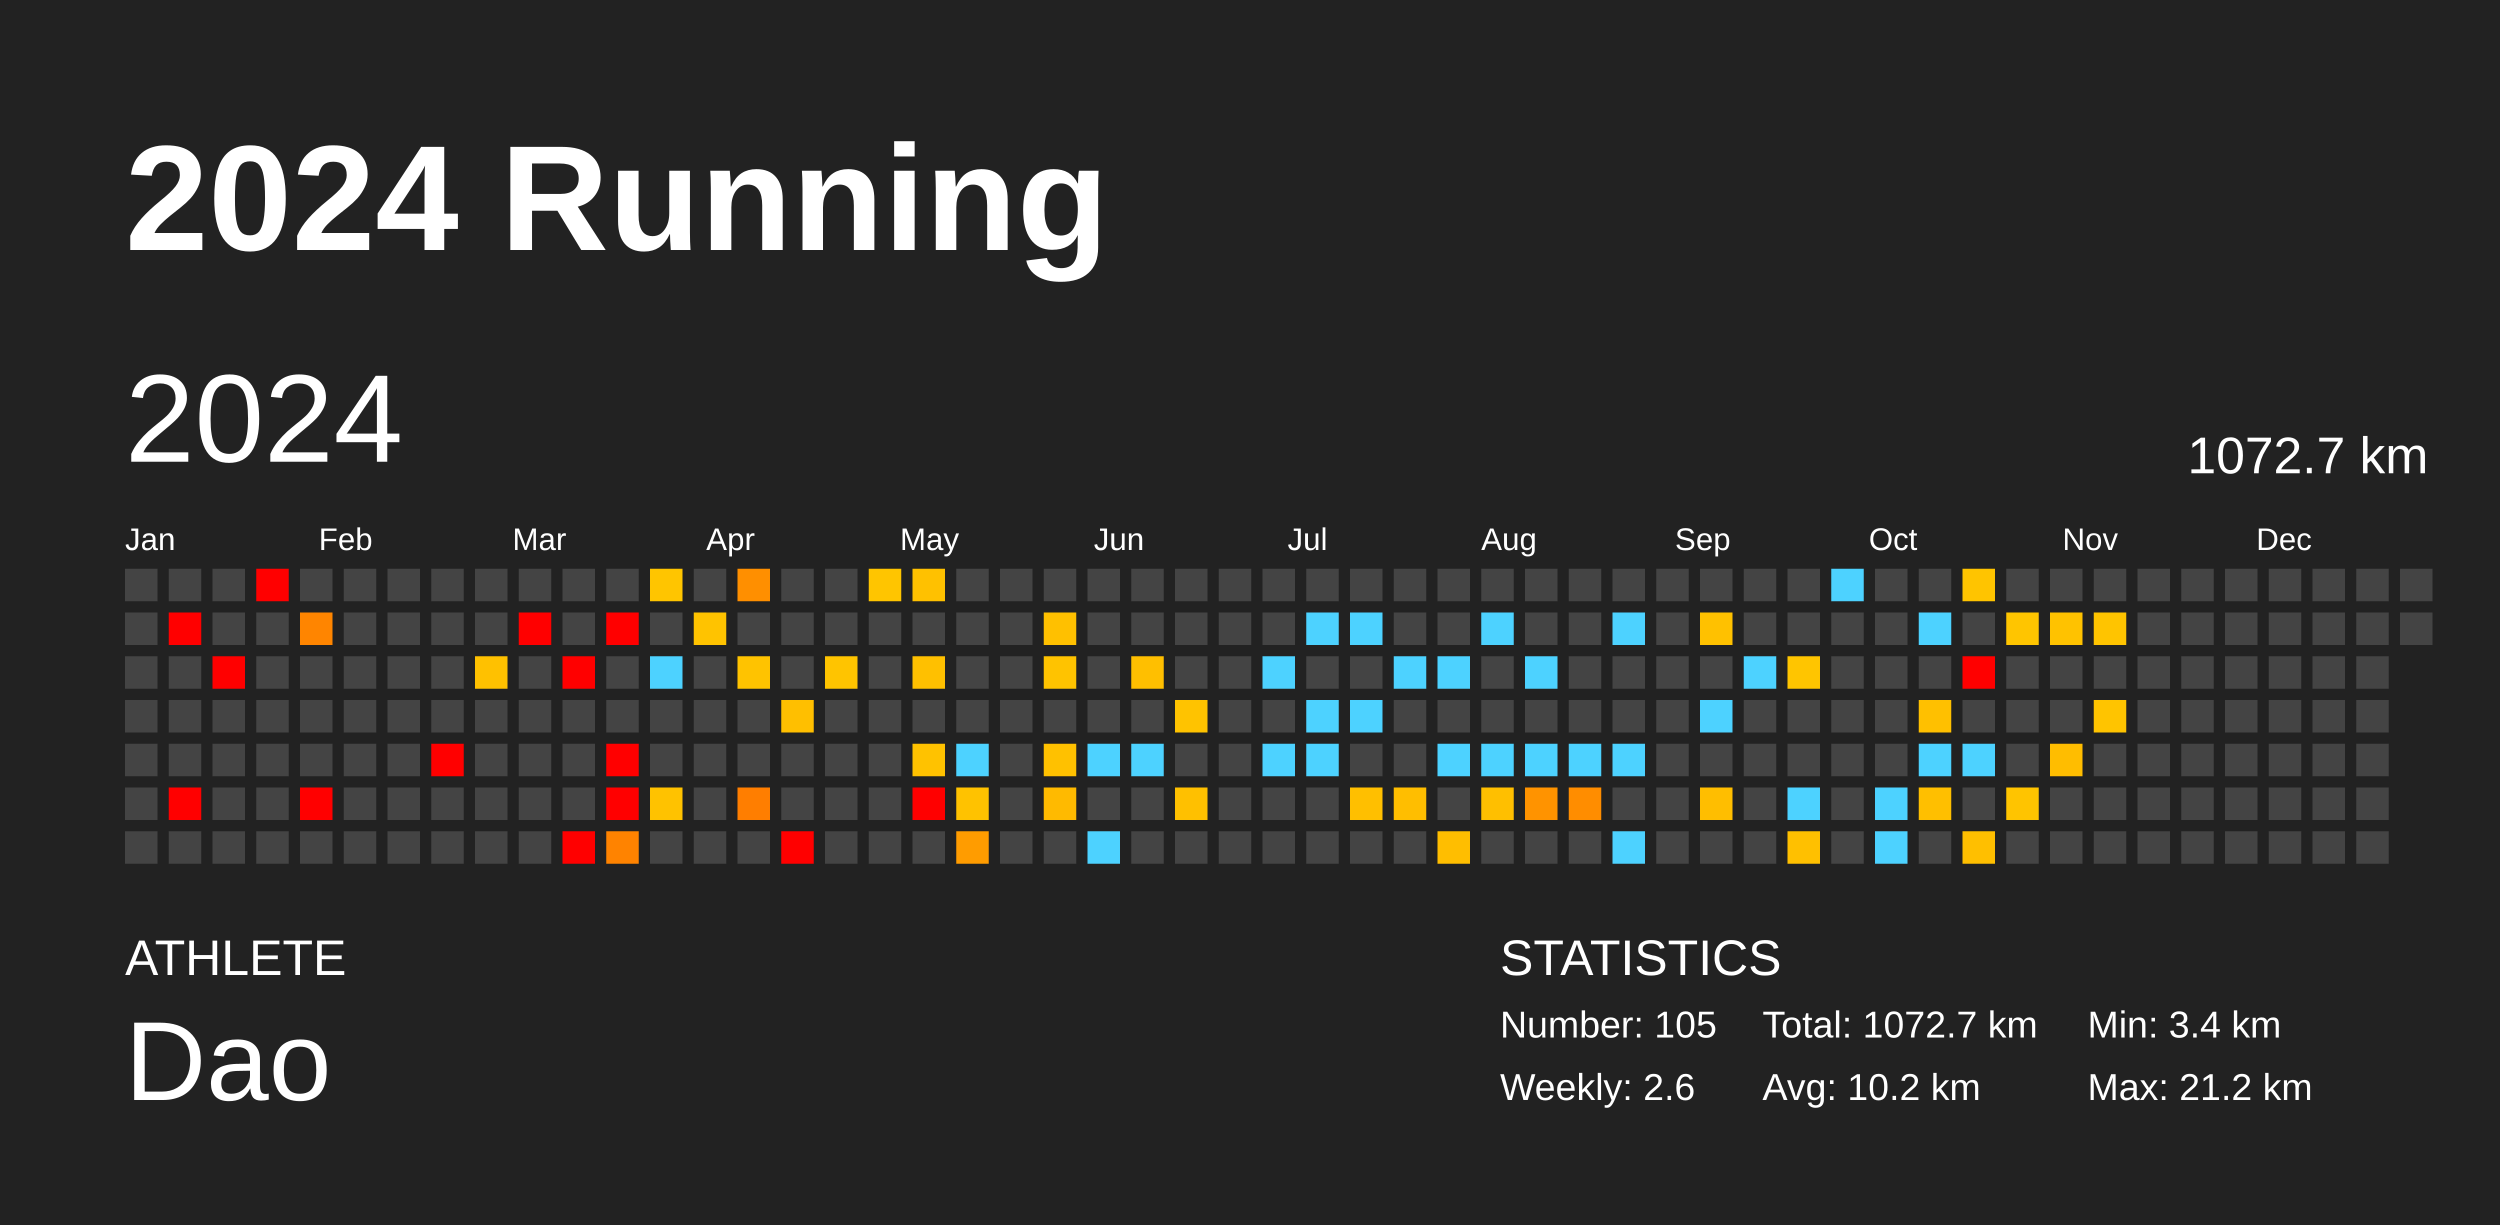
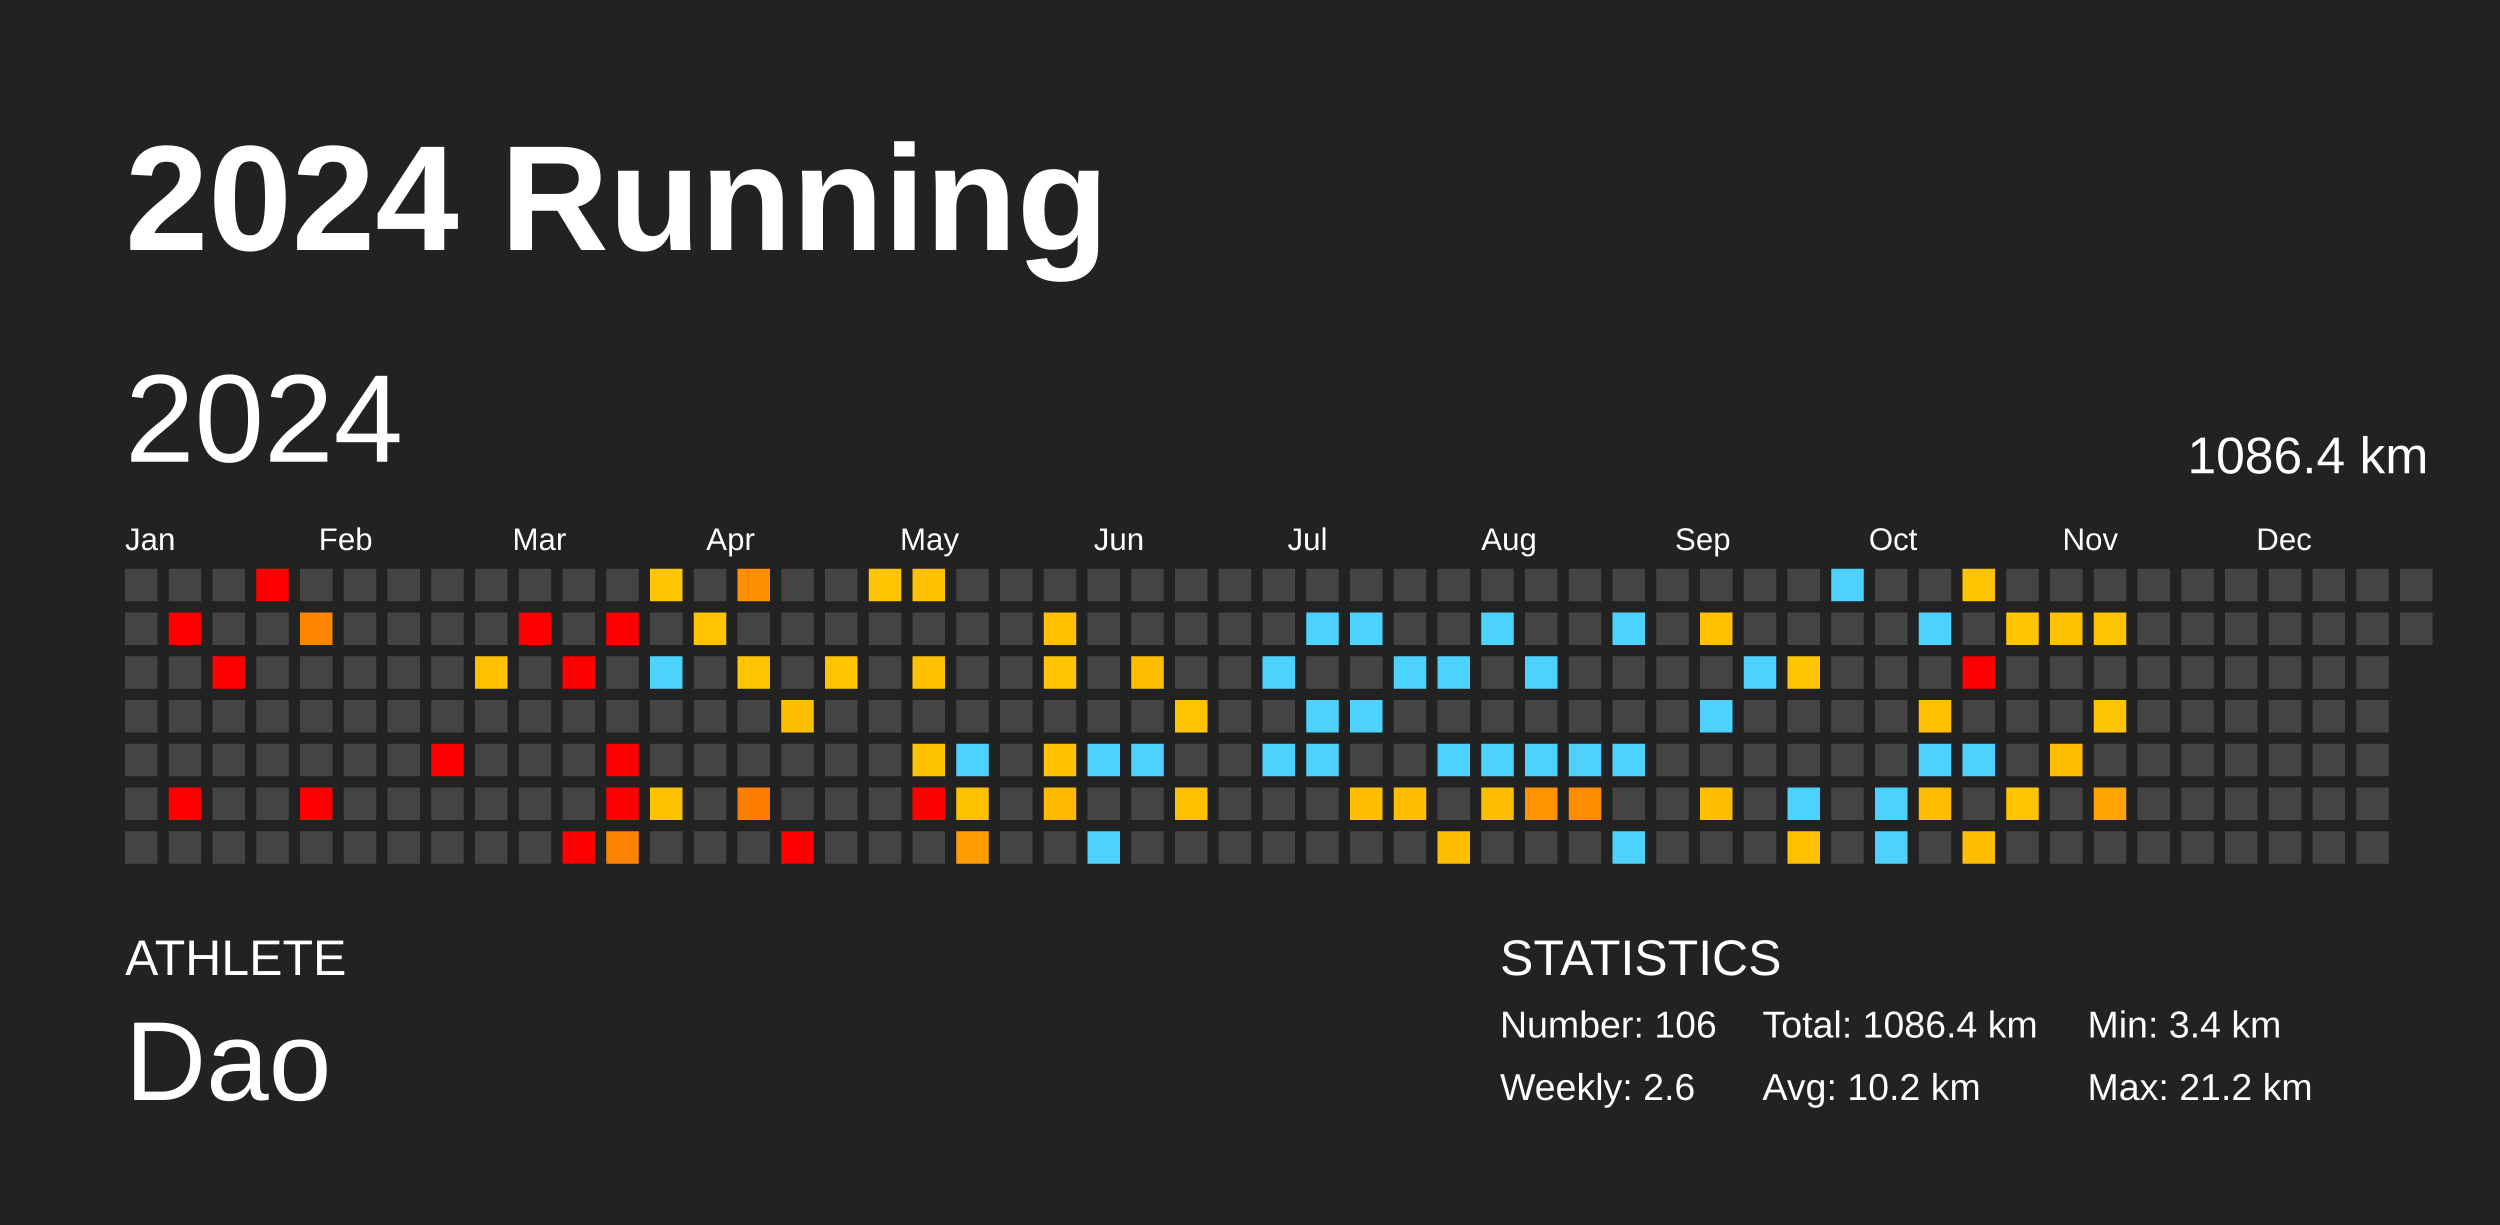
<svg xmlns="http://www.w3.org/2000/svg" baseProfile="full" height="98mm" version="1.1" viewBox="0,0,200,98" width="200mm">
  <defs />
  <rect fill="#222222" height="98" width="200" x="0" y="0" />
  <text fill="#FFFFFF" style="font-size:12px; font-family:Arial; font-weight:bold;" x="10" y="20">2024 Running</text>
  <text fill="#FFFFFF" style="font-size:4px; font-family:Arial" x="10" y="78">ATHLETE</text>
  <text fill="#FFFFFF" style="font-size:9px; font-family:Arial" x="10" y="88">Dao</text>
  <text fill="#FFFFFF" style="font-size:4px; font-family:Arial" x="120" y="78">STATISTICS</text>
-   <text fill="#FFFFFF" style="font-size:3px; font-family:Arial" x="120" y="83">Number: 105</text>
+   <text fill="#FFFFFF" style="font-size:3px; font-family:Arial" x="120" y="83">Number: 106</text>
  <text fill="#FFFFFF" style="font-size:3px; font-family:Arial" x="120" y="88">Weekly: 2.6</text>
-   <text fill="#FFFFFF" style="font-size:3px; font-family:Arial" x="141" y="83">Total: 1072.7 km</text>
+   <text fill="#FFFFFF" style="font-size:3px; font-family:Arial" x="141" y="83">Total: 1086.4 km</text>
  <text fill="#FFFFFF" style="font-size:3px; font-family:Arial" x="141" y="88">Avg: 10.2 km</text>
  <text fill="#FFFFFF" style="font-size:3px; font-family:Arial" x="167" y="83">Min: 3.4 km</text>
  <text fill="#FFFFFF" style="font-size:3px; font-family:Arial" x="167" y="88">Max: 21.2 km</text>
  <text dominant-baseline="hanging" fill="#FFFFFF" style="font-size:10.0px; font-family:Arial;" x="10" y="30">2024</text>
-   <text dominant-baseline="hanging" fill="#FFFFFF" style="font-size:4.125px; font-family:Arial;" x="175" y="35">1072.7 km</text>
+   <text dominant-baseline="hanging" fill="#FFFFFF" style="font-size:4.125px; font-family:Arial;" x="175" y="35">1086.4 km</text>
  <text fill="#FFFFFF" style="font-size:2.5px; font-family:Arial" x="10.0" y="44">Jan</text>
  <text fill="#FFFFFF" style="font-size:2.5px; font-family:Arial" x="25.5" y="44">Feb</text>
  <text fill="#FFFFFF" style="font-size:2.5px; font-family:Arial" x="41.0" y="44">Mar</text>
  <text fill="#FFFFFF" style="font-size:2.5px; font-family:Arial" x="56.5" y="44">Apr</text>
  <text fill="#FFFFFF" style="font-size:2.5px; font-family:Arial" x="72.0" y="44">May</text>
  <text fill="#FFFFFF" style="font-size:2.5px; font-family:Arial" x="87.5" y="44">Jun</text>
  <text fill="#FFFFFF" style="font-size:2.5px; font-family:Arial" x="103.0" y="44">Jul</text>
  <text fill="#FFFFFF" style="font-size:2.5px; font-family:Arial" x="118.5" y="44">Aug</text>
  <text fill="#FFFFFF" style="font-size:2.5px; font-family:Arial" x="134.0" y="44">Sep</text>
  <text fill="#FFFFFF" style="font-size:2.5px; font-family:Arial" x="149.5" y="44">Oct</text>
  <text fill="#FFFFFF" style="font-size:2.5px; font-family:Arial" x="165.0" y="44">Nov</text>
  <text fill="#FFFFFF" style="font-size:2.5px; font-family:Arial" x="180.5" y="44">Dec</text>
  <rect fill="#444444" height="2.6" width="2.6" x="10.0" y="45.5" />
  <rect fill="#444444" height="2.6" width="2.6" x="10.0" y="49.0" />
  <rect fill="#444444" height="2.6" width="2.6" x="10.0" y="52.5" />
  <rect fill="#444444" height="2.6" width="2.6" x="10.0" y="56.0" />
  <rect fill="#444444" height="2.6" width="2.6" x="10.0" y="59.5" />
  <rect fill="#444444" height="2.6" width="2.6" x="10.0" y="63.0" />
  <rect fill="#444444" height="2.6" width="2.6" x="10.0" y="66.5" />
  <rect fill="#444444" height="2.6" width="2.6" x="13.5" y="45.5" />
  <rect fill="red" height="2.6" width="2.6" x="13.5" y="49.0" />
  <rect fill="#444444" height="2.6" width="2.6" x="13.5" y="52.5" />
  <rect fill="#444444" height="2.6" width="2.6" x="13.5" y="56.0" />
  <rect fill="#444444" height="2.6" width="2.6" x="13.5" y="59.5" />
  <rect fill="red" height="2.6" width="2.6" x="13.5" y="63.0" />
  <rect fill="#444444" height="2.6" width="2.6" x="13.5" y="66.5" />
  <rect fill="#444444" height="2.6" width="2.6" x="17.0" y="45.5" />
  <rect fill="#444444" height="2.6" width="2.6" x="17.0" y="49.0" />
  <rect fill="red" height="2.6" width="2.6" x="17.0" y="52.5" />
  <rect fill="#444444" height="2.6" width="2.6" x="17.0" y="56.0" />
  <rect fill="#444444" height="2.6" width="2.6" x="17.0" y="59.5" />
  <rect fill="#444444" height="2.6" width="2.6" x="17.0" y="63.0" />
  <rect fill="#444444" height="2.6" width="2.6" x="17.0" y="66.5" />
  <rect fill="red" height="2.6" width="2.6" x="20.5" y="45.5" />
  <rect fill="#444444" height="2.6" width="2.6" x="20.5" y="49.0" />
  <rect fill="#444444" height="2.6" width="2.6" x="20.5" y="52.5" />
  <rect fill="#444444" height="2.6" width="2.6" x="20.5" y="56.0" />
  <rect fill="#444444" height="2.6" width="2.6" x="20.5" y="59.5" />
  <rect fill="#444444" height="2.6" width="2.6" x="20.5" y="63.0" />
  <rect fill="#444444" height="2.6" width="2.6" x="20.5" y="66.5" />
  <rect fill="#444444" height="2.6" width="2.6" x="24.0" y="45.5" />
  <rect fill="#ff8500" height="2.6" width="2.6" x="24.0" y="49.0" />
  <rect fill="#444444" height="2.6" width="2.6" x="24.0" y="52.5" />
  <rect fill="#444444" height="2.6" width="2.6" x="24.0" y="56.0" />
  <rect fill="#444444" height="2.6" width="2.6" x="24.0" y="59.5" />
  <rect fill="red" height="2.6" width="2.6" x="24.0" y="63.0" />
  <rect fill="#444444" height="2.6" width="2.6" x="24.0" y="66.5" />
  <rect fill="#444444" height="2.6" width="2.6" x="27.5" y="45.5" />
  <rect fill="#444444" height="2.6" width="2.6" x="27.5" y="49.0" />
  <rect fill="#444444" height="2.6" width="2.6" x="27.5" y="52.5" />
  <rect fill="#444444" height="2.6" width="2.6" x="27.5" y="56.0" />
  <rect fill="#444444" height="2.6" width="2.6" x="27.5" y="59.5" />
  <rect fill="#444444" height="2.6" width="2.6" x="27.5" y="63.0" />
  <rect fill="#444444" height="2.6" width="2.6" x="27.5" y="66.5" />
  <rect fill="#444444" height="2.6" width="2.6" x="31.0" y="45.5" />
  <rect fill="#444444" height="2.6" width="2.6" x="31.0" y="49.0" />
  <rect fill="#444444" height="2.6" width="2.6" x="31.0" y="52.5" />
  <rect fill="#444444" height="2.6" width="2.6" x="31.0" y="56.0" />
  <rect fill="#444444" height="2.6" width="2.6" x="31.0" y="59.5" />
  <rect fill="#444444" height="2.6" width="2.6" x="31.0" y="63.0" />
  <rect fill="#444444" height="2.6" width="2.6" x="31.0" y="66.5" />
  <rect fill="#444444" height="2.6" width="2.6" x="34.5" y="45.5" />
  <rect fill="#444444" height="2.6" width="2.6" x="34.5" y="49.0" />
  <rect fill="#444444" height="2.6" width="2.6" x="34.5" y="52.5" />
  <rect fill="#444444" height="2.6" width="2.6" x="34.5" y="56.0" />
  <rect fill="red" height="2.6" width="2.6" x="34.5" y="59.5" />
  <rect fill="#444444" height="2.6" width="2.6" x="34.5" y="63.0" />
  <rect fill="#444444" height="2.6" width="2.6" x="34.5" y="66.5" />
  <rect fill="#444444" height="2.6" width="2.6" x="38.0" y="45.5" />
  <rect fill="#444444" height="2.6" width="2.6" x="38.0" y="49.0" />
  <rect fill="#ffc100" height="2.6" width="2.6" x="38.0" y="52.5" />
  <rect fill="#444444" height="2.6" width="2.6" x="38.0" y="56.0" />
  <rect fill="#444444" height="2.6" width="2.6" x="38.0" y="59.5" />
  <rect fill="#444444" height="2.6" width="2.6" x="38.0" y="63.0" />
  <rect fill="#444444" height="2.6" width="2.6" x="38.0" y="66.5" />
  <rect fill="#444444" height="2.6" width="2.6" x="41.5" y="45.5" />
  <rect fill="red" height="2.6" width="2.6" x="41.5" y="49.0" />
  <rect fill="#444444" height="2.6" width="2.6" x="41.5" y="52.5" />
  <rect fill="#444444" height="2.6" width="2.6" x="41.5" y="56.0" />
  <rect fill="#444444" height="2.6" width="2.6" x="41.5" y="59.5" />
  <rect fill="#444444" height="2.6" width="2.6" x="41.5" y="63.0" />
  <rect fill="#444444" height="2.6" width="2.6" x="41.5" y="66.5" />
  <rect fill="#444444" height="2.6" width="2.6" x="45.0" y="45.5" />
  <rect fill="#444444" height="2.6" width="2.6" x="45.0" y="49.0" />
  <rect fill="red" height="2.6" width="2.6" x="45.0" y="52.5" />
  <rect fill="#444444" height="2.6" width="2.6" x="45.0" y="56.0" />
  <rect fill="#444444" height="2.6" width="2.6" x="45.0" y="59.5" />
  <rect fill="#444444" height="2.6" width="2.6" x="45.0" y="63.0" />
  <rect fill="red" height="2.6" width="2.6" x="45.0" y="66.5" />
  <rect fill="#444444" height="2.6" width="2.6" x="48.5" y="45.5" />
  <rect fill="red" height="2.6" width="2.6" x="48.5" y="49.0" />
  <rect fill="#444444" height="2.6" width="2.6" x="48.5" y="52.5" />
  <rect fill="#444444" height="2.6" width="2.6" x="48.5" y="56.0" />
  <rect fill="red" height="2.6" width="2.6" x="48.5" y="59.5" />
  <rect fill="red" height="2.6" width="2.6" x="48.5" y="63.0" />
  <rect fill="#ff8300" height="2.6" width="2.6" x="48.5" y="66.5" />
  <rect fill="#ffc500" height="2.6" width="2.6" x="52.0" y="45.5" />
  <rect fill="#444444" height="2.6" width="2.6" x="52.0" y="49.0" />
  <rect fill="#4dd2ff" height="2.6" width="2.6" x="52.0" y="52.5" />
  <rect fill="#444444" height="2.6" width="2.6" x="52.0" y="56.0" />
  <rect fill="#444444" height="2.6" width="2.6" x="52.0" y="59.5" />
  <rect fill="#ffc200" height="2.6" width="2.6" x="52.0" y="63.0" />
  <rect fill="#444444" height="2.6" width="2.6" x="52.0" y="66.5" />
  <rect fill="#444444" height="2.6" width="2.6" x="55.5" y="45.5" />
  <rect fill="#ffc300" height="2.6" width="2.6" x="55.5" y="49.0" />
  <rect fill="#444444" height="2.6" width="2.6" x="55.5" y="52.5" />
  <rect fill="#444444" height="2.6" width="2.6" x="55.5" y="56.0" />
  <rect fill="#444444" height="2.6" width="2.6" x="55.5" y="59.5" />
  <rect fill="#444444" height="2.6" width="2.6" x="55.5" y="63.0" />
  <rect fill="#444444" height="2.6" width="2.6" x="55.5" y="66.5" />
  <rect fill="#ff8f00" height="2.6" width="2.6" x="59.0" y="45.5" />
  <rect fill="#444444" height="2.6" width="2.6" x="59.0" y="49.0" />
  <rect fill="#ffc300" height="2.6" width="2.6" x="59.0" y="52.5" />
  <rect fill="#444444" height="2.6" width="2.6" x="59.0" y="56.0" />
  <rect fill="#444444" height="2.6" width="2.6" x="59.0" y="59.5" />
  <rect fill="#ff7e00" height="2.6" width="2.6" x="59.0" y="63.0" />
  <rect fill="#444444" height="2.6" width="2.6" x="59.0" y="66.5" />
  <rect fill="#444444" height="2.6" width="2.6" x="62.5" y="45.5" />
  <rect fill="#444444" height="2.6" width="2.6" x="62.5" y="49.0" />
  <rect fill="#444444" height="2.6" width="2.6" x="62.5" y="52.5" />
  <rect fill="#ffbf00" height="2.6" width="2.6" x="62.5" y="56.0" />
  <rect fill="#444444" height="2.6" width="2.6" x="62.5" y="59.5" />
  <rect fill="#444444" height="2.6" width="2.6" x="62.5" y="63.0" />
  <rect fill="red" height="2.6" width="2.6" x="62.5" y="66.5" />
  <rect fill="#444444" height="2.6" width="2.6" x="66.0" y="45.5" />
  <rect fill="#444444" height="2.6" width="2.6" x="66.0" y="49.0" />
  <rect fill="#ffc400" height="2.6" width="2.6" x="66.0" y="52.5" />
  <rect fill="#444444" height="2.6" width="2.6" x="66.0" y="56.0" />
  <rect fill="#444444" height="2.6" width="2.6" x="66.0" y="59.5" />
  <rect fill="#444444" height="2.6" width="2.6" x="66.0" y="63.0" />
  <rect fill="#444444" height="2.6" width="2.6" x="66.0" y="66.5" />
  <rect fill="#ffc500" height="2.6" width="2.6" x="69.5" y="45.5" />
  <rect fill="#444444" height="2.6" width="2.6" x="69.5" y="49.0" />
  <rect fill="#444444" height="2.6" width="2.6" x="69.5" y="52.5" />
  <rect fill="#444444" height="2.6" width="2.6" x="69.5" y="56.0" />
  <rect fill="#444444" height="2.6" width="2.6" x="69.5" y="59.5" />
  <rect fill="#444444" height="2.6" width="2.6" x="69.5" y="63.0" />
  <rect fill="#444444" height="2.6" width="2.6" x="69.5" y="66.5" />
  <rect fill="#ffc100" height="2.6" width="2.6" x="73.0" y="45.5" />
  <rect fill="#444444" height="2.6" width="2.6" x="73.0" y="49.0" />
  <rect fill="#ffc000" height="2.6" width="2.6" x="73.0" y="52.5" />
  <rect fill="#444444" height="2.6" width="2.6" x="73.0" y="56.0" />
  <rect fill="#ffc200" height="2.6" width="2.6" x="73.0" y="59.5" />
  <rect fill="red" height="2.6" width="2.6" x="73.0" y="63.0" />
  <rect fill="#444444" height="2.6" width="2.6" x="73.0" y="66.5" />
  <rect fill="#444444" height="2.6" width="2.6" x="76.5" y="45.5" />
  <rect fill="#444444" height="2.6" width="2.6" x="76.5" y="49.0" />
  <rect fill="#444444" height="2.6" width="2.6" x="76.5" y="52.5" />
  <rect fill="#444444" height="2.6" width="2.6" x="76.5" y="56.0" />
  <rect fill="#4dd2ff" height="2.6" width="2.6" x="76.5" y="59.5" />
  <rect fill="#ffc200" height="2.6" width="2.6" x="76.5" y="63.0" />
  <rect fill="#ff9c00" height="2.6" width="2.6" x="76.5" y="66.5" />
  <rect fill="#444444" height="2.6" width="2.6" x="80.0" y="45.5" />
  <rect fill="#444444" height="2.6" width="2.6" x="80.0" y="49.0" />
  <rect fill="#444444" height="2.6" width="2.6" x="80.0" y="52.5" />
  <rect fill="#444444" height="2.6" width="2.6" x="80.0" y="56.0" />
  <rect fill="#444444" height="2.6" width="2.6" x="80.0" y="59.5" />
  <rect fill="#444444" height="2.6" width="2.6" x="80.0" y="63.0" />
  <rect fill="#444444" height="2.6" width="2.6" x="80.0" y="66.5" />
  <rect fill="#444444" height="2.6" width="2.6" x="83.5" y="45.5" />
  <rect fill="#ffc000" height="2.6" width="2.6" x="83.5" y="49.0" />
  <rect fill="#ffc300" height="2.6" width="2.6" x="83.5" y="52.5" />
  <rect fill="#444444" height="2.6" width="2.6" x="83.5" y="56.0" />
  <rect fill="#ffc100" height="2.6" width="2.6" x="83.5" y="59.5" />
  <rect fill="#ffba00" height="2.6" width="2.6" x="83.5" y="63.0" />
  <rect fill="#444444" height="2.6" width="2.6" x="83.5" y="66.5" />
  <rect fill="#444444" height="2.6" width="2.6" x="87.0" y="45.5" />
  <rect fill="#444444" height="2.6" width="2.6" x="87.0" y="49.0" />
  <rect fill="#444444" height="2.6" width="2.6" x="87.0" y="52.5" />
  <rect fill="#444444" height="2.6" width="2.6" x="87.0" y="56.0" />
  <rect fill="#4dd2ff" height="2.6" width="2.6" x="87.0" y="59.5" />
  <rect fill="#444444" height="2.6" width="2.6" x="87.0" y="63.0" />
  <rect fill="#4dd2ff" height="2.6" width="2.6" x="87.0" y="66.5" />
  <rect fill="#444444" height="2.6" width="2.6" x="90.5" y="45.5" />
  <rect fill="#444444" height="2.6" width="2.6" x="90.5" y="49.0" />
  <rect fill="#ffbf00" height="2.6" width="2.6" x="90.5" y="52.5" />
  <rect fill="#444444" height="2.6" width="2.6" x="90.5" y="56.0" />
  <rect fill="#4dd2ff" height="2.6" width="2.6" x="90.5" y="59.5" />
  <rect fill="#444444" height="2.6" width="2.6" x="90.5" y="63.0" />
  <rect fill="#444444" height="2.6" width="2.6" x="90.5" y="66.5" />
  <rect fill="#444444" height="2.6" width="2.6" x="94.0" y="45.5" />
  <rect fill="#444444" height="2.6" width="2.6" x="94.0" y="49.0" />
  <rect fill="#444444" height="2.6" width="2.6" x="94.0" y="52.5" />
  <rect fill="#ffc300" height="2.6" width="2.6" x="94.0" y="56.0" />
  <rect fill="#444444" height="2.6" width="2.6" x="94.0" y="59.5" />
  <rect fill="#ffc000" height="2.6" width="2.6" x="94.0" y="63.0" />
  <rect fill="#444444" height="2.6" width="2.6" x="94.0" y="66.5" />
  <rect fill="#444444" height="2.6" width="2.6" x="97.5" y="45.5" />
  <rect fill="#444444" height="2.6" width="2.6" x="97.5" y="49.0" />
  <rect fill="#444444" height="2.6" width="2.6" x="97.5" y="52.5" />
  <rect fill="#444444" height="2.6" width="2.6" x="97.5" y="56.0" />
  <rect fill="#444444" height="2.6" width="2.6" x="97.5" y="59.5" />
  <rect fill="#444444" height="2.6" width="2.6" x="97.5" y="63.0" />
  <rect fill="#444444" height="2.6" width="2.6" x="97.5" y="66.5" />
  <rect fill="#444444" height="2.6" width="2.6" x="101.0" y="45.5" />
  <rect fill="#444444" height="2.6" width="2.6" x="101.0" y="49.0" />
  <rect fill="#4dd2ff" height="2.6" width="2.6" x="101.0" y="52.5" />
  <rect fill="#444444" height="2.6" width="2.6" x="101.0" y="56.0" />
  <rect fill="#4dd2ff" height="2.6" width="2.6" x="101.0" y="59.5" />
  <rect fill="#444444" height="2.6" width="2.6" x="101.0" y="63.0" />
  <rect fill="#444444" height="2.6" width="2.6" x="101.0" y="66.5" />
  <rect fill="#444444" height="2.6" width="2.6" x="104.5" y="45.5" />
  <rect fill="#4dd2ff" height="2.6" width="2.6" x="104.5" y="49.0" />
  <rect fill="#444444" height="2.6" width="2.6" x="104.5" y="52.5" />
  <rect fill="#4dd2ff" height="2.6" width="2.6" x="104.5" y="56.0" />
  <rect fill="#4dd2ff" height="2.6" width="2.6" x="104.5" y="59.5" />
  <rect fill="#444444" height="2.6" width="2.6" x="104.5" y="63.0" />
  <rect fill="#444444" height="2.6" width="2.6" x="104.5" y="66.5" />
  <rect fill="#444444" height="2.6" width="2.6" x="108.0" y="45.5" />
  <rect fill="#4dd2ff" height="2.6" width="2.6" x="108.0" y="49.0" />
  <rect fill="#444444" height="2.6" width="2.6" x="108.0" y="52.5" />
  <rect fill="#4dd2ff" height="2.6" width="2.6" x="108.0" y="56.0" />
  <rect fill="#444444" height="2.6" width="2.6" x="108.0" y="59.5" />
  <rect fill="#ffbf00" height="2.6" width="2.6" x="108.0" y="63.0" />
  <rect fill="#444444" height="2.6" width="2.6" x="108.0" y="66.5" />
  <rect fill="#444444" height="2.6" width="2.6" x="111.5" y="45.5" />
  <rect fill="#444444" height="2.6" width="2.6" x="111.5" y="49.0" />
  <rect fill="#4dd2ff" height="2.6" width="2.6" x="111.5" y="52.5" />
  <rect fill="#444444" height="2.6" width="2.6" x="111.5" y="56.0" />
  <rect fill="#444444" height="2.6" width="2.6" x="111.5" y="59.5" />
  <rect fill="#ffbe00" height="2.6" width="2.6" x="111.5" y="63.0" />
  <rect fill="#444444" height="2.6" width="2.6" x="111.5" y="66.5" />
  <rect fill="#444444" height="2.6" width="2.6" x="115.0" y="45.5" />
  <rect fill="#444444" height="2.6" width="2.6" x="115.0" y="49.0" />
  <rect fill="#4dd2ff" height="2.6" width="2.6" x="115.0" y="52.5" />
  <rect fill="#444444" height="2.6" width="2.6" x="115.0" y="56.0" />
  <rect fill="#4dd2ff" height="2.6" width="2.6" x="115.0" y="59.5" />
  <rect fill="#444444" height="2.6" width="2.6" x="115.0" y="63.0" />
  <rect fill="#ffbe00" height="2.6" width="2.6" x="115.0" y="66.5" />
  <rect fill="#444444" height="2.6" width="2.6" x="118.5" y="45.5" />
  <rect fill="#4dd2ff" height="2.6" width="2.6" x="118.5" y="49.0" />
  <rect fill="#444444" height="2.6" width="2.6" x="118.5" y="52.5" />
  <rect fill="#444444" height="2.6" width="2.6" x="118.5" y="56.0" />
  <rect fill="#4dd2ff" height="2.6" width="2.6" x="118.5" y="59.5" />
  <rect fill="#ffbf00" height="2.6" width="2.6" x="118.5" y="63.0" />
  <rect fill="#444444" height="2.6" width="2.6" x="118.5" y="66.5" />
  <rect fill="#444444" height="2.6" width="2.6" x="122.0" y="45.5" />
  <rect fill="#444444" height="2.6" width="2.6" x="122.0" y="49.0" />
  <rect fill="#4dd2ff" height="2.6" width="2.6" x="122.0" y="52.5" />
  <rect fill="#444444" height="2.6" width="2.6" x="122.0" y="56.0" />
  <rect fill="#4dd2ff" height="2.6" width="2.6" x="122.0" y="59.5" />
  <rect fill="#ff9300" height="2.6" width="2.6" x="122.0" y="63.0" />
  <rect fill="#444444" height="2.6" width="2.6" x="122.0" y="66.5" />
  <rect fill="#444444" height="2.6" width="2.6" x="125.5" y="45.5" />
  <rect fill="#444444" height="2.6" width="2.6" x="125.5" y="49.0" />
  <rect fill="#444444" height="2.6" width="2.6" x="125.5" y="52.5" />
  <rect fill="#444444" height="2.6" width="2.6" x="125.5" y="56.0" />
  <rect fill="#4dd2ff" height="2.6" width="2.6" x="125.5" y="59.5" />
  <rect fill="#ff8d00" height="2.6" width="2.6" x="125.5" y="63.0" />
  <rect fill="#444444" height="2.6" width="2.6" x="125.5" y="66.5" />
  <rect fill="#444444" height="2.6" width="2.6" x="129.0" y="45.5" />
  <rect fill="#4dd2ff" height="2.6" width="2.6" x="129.0" y="49.0" />
  <rect fill="#444444" height="2.6" width="2.6" x="129.0" y="52.5" />
  <rect fill="#444444" height="2.6" width="2.6" x="129.0" y="56.0" />
  <rect fill="#4dd2ff" height="2.6" width="2.6" x="129.0" y="59.5" />
  <rect fill="#444444" height="2.6" width="2.6" x="129.0" y="63.0" />
  <rect fill="#4dd2ff" height="2.6" width="2.6" x="129.0" y="66.5" />
  <rect fill="#444444" height="2.6" width="2.6" x="132.5" y="45.5" />
  <rect fill="#444444" height="2.6" width="2.6" x="132.5" y="49.0" />
  <rect fill="#444444" height="2.6" width="2.6" x="132.5" y="52.5" />
  <rect fill="#444444" height="2.6" width="2.6" x="132.5" y="56.0" />
  <rect fill="#444444" height="2.6" width="2.6" x="132.5" y="59.5" />
  <rect fill="#444444" height="2.6" width="2.6" x="132.5" y="63.0" />
  <rect fill="#444444" height="2.6" width="2.6" x="132.5" y="66.5" />
  <rect fill="#444444" height="2.6" width="2.6" x="136.0" y="45.5" />
  <rect fill="#ffc100" height="2.6" width="2.6" x="136.0" y="49.0" />
  <rect fill="#444444" height="2.6" width="2.6" x="136.0" y="52.5" />
  <rect fill="#4dd2ff" height="2.6" width="2.6" x="136.0" y="56.0" />
  <rect fill="#444444" height="2.6" width="2.6" x="136.0" y="59.5" />
  <rect fill="#ffbe00" height="2.6" width="2.6" x="136.0" y="63.0" />
  <rect fill="#444444" height="2.6" width="2.6" x="136.0" y="66.5" />
  <rect fill="#444444" height="2.6" width="2.6" x="139.5" y="45.5" />
  <rect fill="#444444" height="2.6" width="2.6" x="139.5" y="49.0" />
  <rect fill="#4dd2ff" height="2.6" width="2.6" x="139.5" y="52.5" />
  <rect fill="#444444" height="2.6" width="2.6" x="139.5" y="56.0" />
  <rect fill="#444444" height="2.6" width="2.6" x="139.5" y="59.5" />
  <rect fill="#444444" height="2.6" width="2.6" x="139.5" y="63.0" />
  <rect fill="#444444" height="2.6" width="2.6" x="139.5" y="66.5" />
  <rect fill="#444444" height="2.6" width="2.6" x="143.0" y="45.5" />
  <rect fill="#444444" height="2.6" width="2.6" x="143.0" y="49.0" />
  <rect fill="#ffc500" height="2.6" width="2.6" x="143.0" y="52.5" />
  <rect fill="#444444" height="2.6" width="2.6" x="143.0" y="56.0" />
  <rect fill="#444444" height="2.6" width="2.6" x="143.0" y="59.5" />
  <rect fill="#4dd2ff" height="2.6" width="2.6" x="143.0" y="63.0" />
  <rect fill="#ffc000" height="2.6" width="2.6" x="143.0" y="66.5" />
  <rect fill="#4dd2ff" height="2.6" width="2.6" x="146.5" y="45.5" />
  <rect fill="#444444" height="2.6" width="2.6" x="146.5" y="49.0" />
  <rect fill="#444444" height="2.6" width="2.6" x="146.5" y="52.5" />
  <rect fill="#444444" height="2.6" width="2.6" x="146.5" y="56.0" />
  <rect fill="#444444" height="2.6" width="2.6" x="146.5" y="59.5" />
  <rect fill="#444444" height="2.6" width="2.6" x="146.5" y="63.0" />
  <rect fill="#444444" height="2.6" width="2.6" x="146.5" y="66.5" />
  <rect fill="#444444" height="2.6" width="2.6" x="150.0" y="45.5" />
  <rect fill="#444444" height="2.6" width="2.6" x="150.0" y="49.0" />
  <rect fill="#444444" height="2.6" width="2.6" x="150.0" y="52.5" />
  <rect fill="#444444" height="2.6" width="2.6" x="150.0" y="56.0" />
  <rect fill="#444444" height="2.6" width="2.6" x="150.0" y="59.5" />
  <rect fill="#4dd2ff" height="2.6" width="2.6" x="150.0" y="63.0" />
  <rect fill="#4dd2ff" height="2.6" width="2.6" x="150.0" y="66.5" />
  <rect fill="#444444" height="2.6" width="2.6" x="153.5" y="45.5" />
  <rect fill="#4dd2ff" height="2.6" width="2.6" x="153.5" y="49.0" />
  <rect fill="#444444" height="2.6" width="2.6" x="153.5" y="52.5" />
  <rect fill="#ffc000" height="2.6" width="2.6" x="153.5" y="56.0" />
  <rect fill="#4dd2ff" height="2.6" width="2.6" x="153.5" y="59.5" />
  <rect fill="#ffbf00" height="2.6" width="2.6" x="153.5" y="63.0" />
  <rect fill="#444444" height="2.6" width="2.6" x="153.5" y="66.5" />
  <rect fill="#ffc400" height="2.6" width="2.6" x="157.0" y="45.5" />
  <rect fill="#444444" height="2.6" width="2.6" x="157.0" y="49.0" />
  <rect fill="red" height="2.6" width="2.6" x="157.0" y="52.5" />
  <rect fill="#444444" height="2.6" width="2.6" x="157.0" y="56.0" />
  <rect fill="#4dd2ff" height="2.6" width="2.6" x="157.0" y="59.5" />
  <rect fill="#444444" height="2.6" width="2.6" x="157.0" y="63.0" />
  <rect fill="#ffbf00" height="2.6" width="2.6" x="157.0" y="66.5" />
  <rect fill="#444444" height="2.6" width="2.6" x="160.5" y="45.5" />
  <rect fill="#ffc500" height="2.6" width="2.6" x="160.5" y="49.0" />
  <rect fill="#444444" height="2.6" width="2.6" x="160.5" y="52.5" />
  <rect fill="#444444" height="2.6" width="2.6" x="160.5" y="56.0" />
  <rect fill="#444444" height="2.6" width="2.6" x="160.5" y="59.5" />
  <rect fill="#ffc400" height="2.6" width="2.6" x="160.5" y="63.0" />
  <rect fill="#444444" height="2.6" width="2.6" x="160.5" y="66.5" />
  <rect fill="#444444" height="2.6" width="2.6" x="164.0" y="45.5" />
  <rect fill="#ffc200" height="2.6" width="2.6" x="164.0" y="49.0" />
  <rect fill="#444444" height="2.6" width="2.6" x="164.0" y="52.5" />
  <rect fill="#444444" height="2.6" width="2.6" x="164.0" y="56.0" />
  <rect fill="#ffbd00" height="2.6" width="2.6" x="164.0" y="59.5" />
  <rect fill="#444444" height="2.6" width="2.6" x="164.0" y="63.0" />
  <rect fill="#444444" height="2.6" width="2.6" x="164.0" y="66.5" />
  <rect fill="#444444" height="2.6" width="2.6" x="167.5" y="45.5" />
  <rect fill="#ffc400" height="2.6" width="2.6" x="167.5" y="49.0" />
  <rect fill="#444444" height="2.6" width="2.6" x="167.5" y="52.5" />
  <rect fill="#ffc400" height="2.6" width="2.6" x="167.5" y="56.0" />
  <rect fill="#444444" height="2.6" width="2.6" x="167.5" y="59.5" />
-   <rect fill="#444444" height="2.6" width="2.6" x="167.5" y="63.0" />
+   <rect fill="#ffa400" height="2.6" width="2.6" x="167.5" y="63.0" />
  <rect fill="#444444" height="2.6" width="2.6" x="167.5" y="66.5" />
  <rect fill="#444444" height="2.6" width="2.6" x="171.0" y="45.5" />
  <rect fill="#444444" height="2.6" width="2.6" x="171.0" y="49.0" />
  <rect fill="#444444" height="2.6" width="2.6" x="171.0" y="52.5" />
  <rect fill="#444444" height="2.6" width="2.6" x="171.0" y="56.0" />
  <rect fill="#444444" height="2.6" width="2.6" x="171.0" y="59.5" />
  <rect fill="#444444" height="2.6" width="2.6" x="171.0" y="63.0" />
  <rect fill="#444444" height="2.6" width="2.6" x="171.0" y="66.5" />
  <rect fill="#444444" height="2.6" width="2.6" x="174.5" y="45.5" />
  <rect fill="#444444" height="2.6" width="2.6" x="174.5" y="49.0" />
  <rect fill="#444444" height="2.6" width="2.6" x="174.5" y="52.5" />
  <rect fill="#444444" height="2.6" width="2.6" x="174.5" y="56.0" />
  <rect fill="#444444" height="2.6" width="2.6" x="174.5" y="59.5" />
  <rect fill="#444444" height="2.6" width="2.6" x="174.5" y="63.0" />
  <rect fill="#444444" height="2.6" width="2.6" x="174.5" y="66.5" />
  <rect fill="#444444" height="2.6" width="2.6" x="178.0" y="45.5" />
  <rect fill="#444444" height="2.6" width="2.6" x="178.0" y="49.0" />
  <rect fill="#444444" height="2.6" width="2.6" x="178.0" y="52.5" />
  <rect fill="#444444" height="2.6" width="2.6" x="178.0" y="56.0" />
  <rect fill="#444444" height="2.6" width="2.6" x="178.0" y="59.5" />
  <rect fill="#444444" height="2.6" width="2.6" x="178.0" y="63.0" />
  <rect fill="#444444" height="2.6" width="2.6" x="178.0" y="66.5" />
  <rect fill="#444444" height="2.6" width="2.6" x="181.5" y="45.5" />
  <rect fill="#444444" height="2.6" width="2.6" x="181.5" y="49.0" />
  <rect fill="#444444" height="2.6" width="2.6" x="181.5" y="52.5" />
  <rect fill="#444444" height="2.6" width="2.6" x="181.5" y="56.0" />
  <rect fill="#444444" height="2.6" width="2.6" x="181.5" y="59.5" />
  <rect fill="#444444" height="2.6" width="2.6" x="181.5" y="63.0" />
  <rect fill="#444444" height="2.6" width="2.6" x="181.5" y="66.5" />
  <rect fill="#444444" height="2.6" width="2.6" x="185.0" y="45.5" />
  <rect fill="#444444" height="2.6" width="2.6" x="185.0" y="49.0" />
  <rect fill="#444444" height="2.6" width="2.6" x="185.0" y="52.5" />
  <rect fill="#444444" height="2.6" width="2.6" x="185.0" y="56.0" />
  <rect fill="#444444" height="2.6" width="2.6" x="185.0" y="59.5" />
  <rect fill="#444444" height="2.6" width="2.6" x="185.0" y="63.0" />
  <rect fill="#444444" height="2.6" width="2.6" x="185.0" y="66.5" />
  <rect fill="#444444" height="2.6" width="2.6" x="188.5" y="45.5" />
  <rect fill="#444444" height="2.6" width="2.6" x="188.5" y="49.0" />
  <rect fill="#444444" height="2.6" width="2.6" x="188.5" y="52.5" />
  <rect fill="#444444" height="2.6" width="2.6" x="188.5" y="56.0" />
  <rect fill="#444444" height="2.6" width="2.6" x="188.5" y="59.5" />
  <rect fill="#444444" height="2.6" width="2.6" x="188.5" y="63.0" />
  <rect fill="#444444" height="2.6" width="2.6" x="188.5" y="66.5" />
  <rect fill="#444444" height="2.6" width="2.6" x="192.0" y="45.5" />
  <rect fill="#444444" height="2.6" width="2.6" x="192.0" y="49.0" />
</svg>
